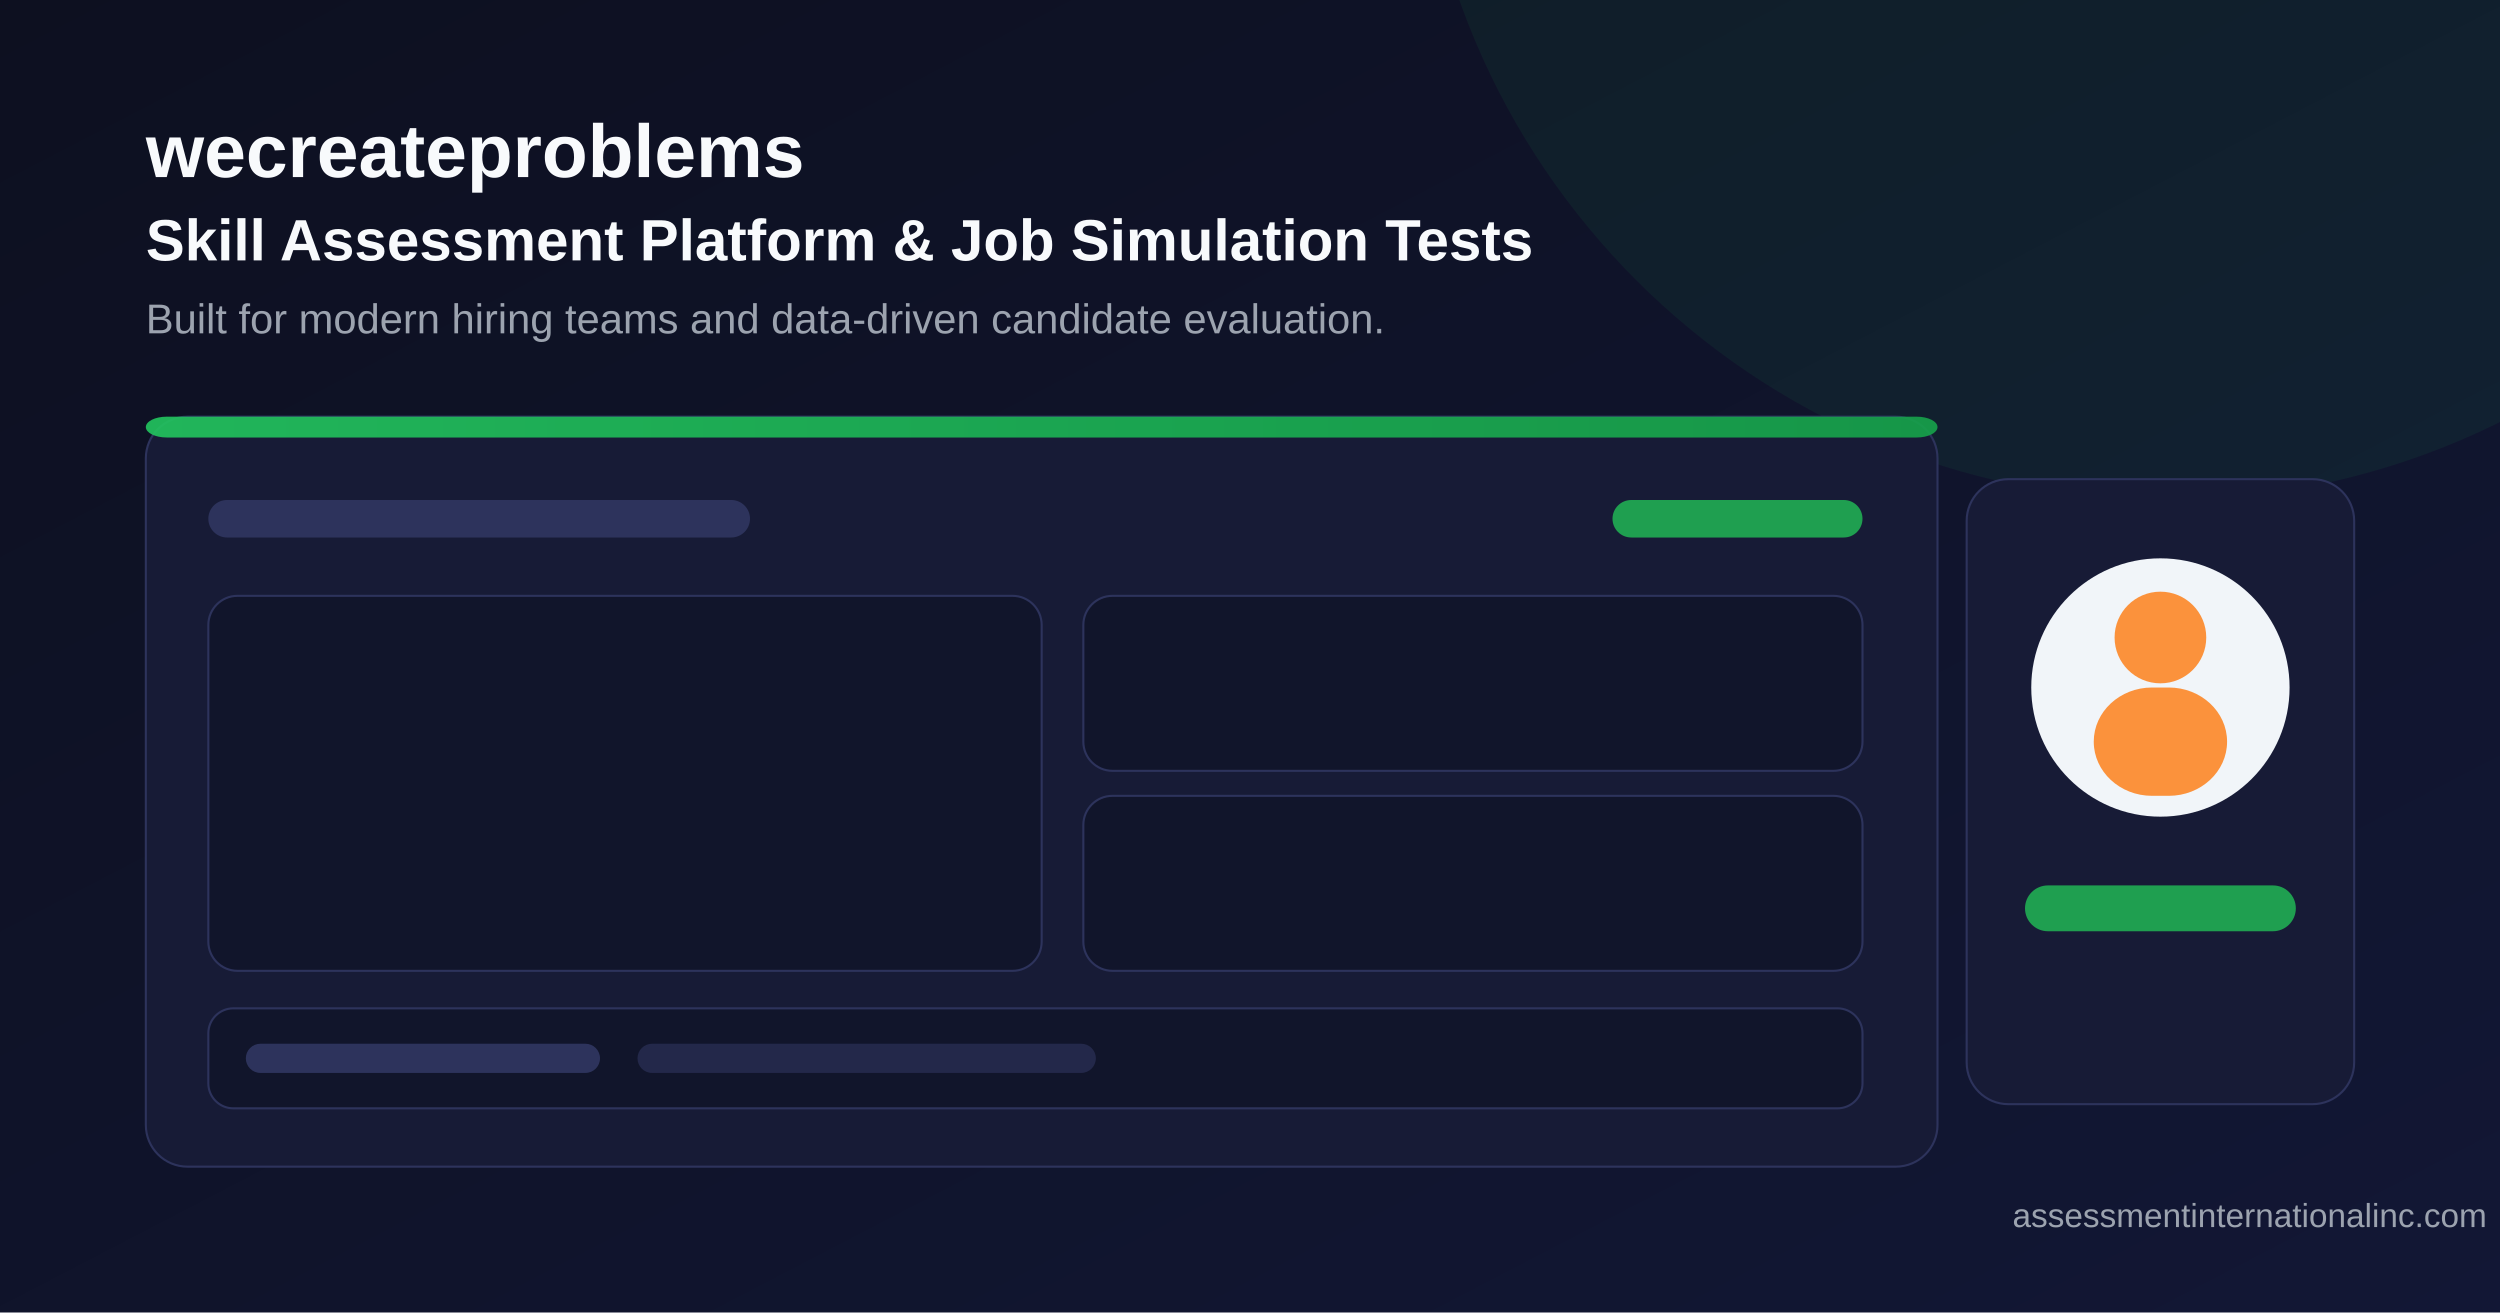
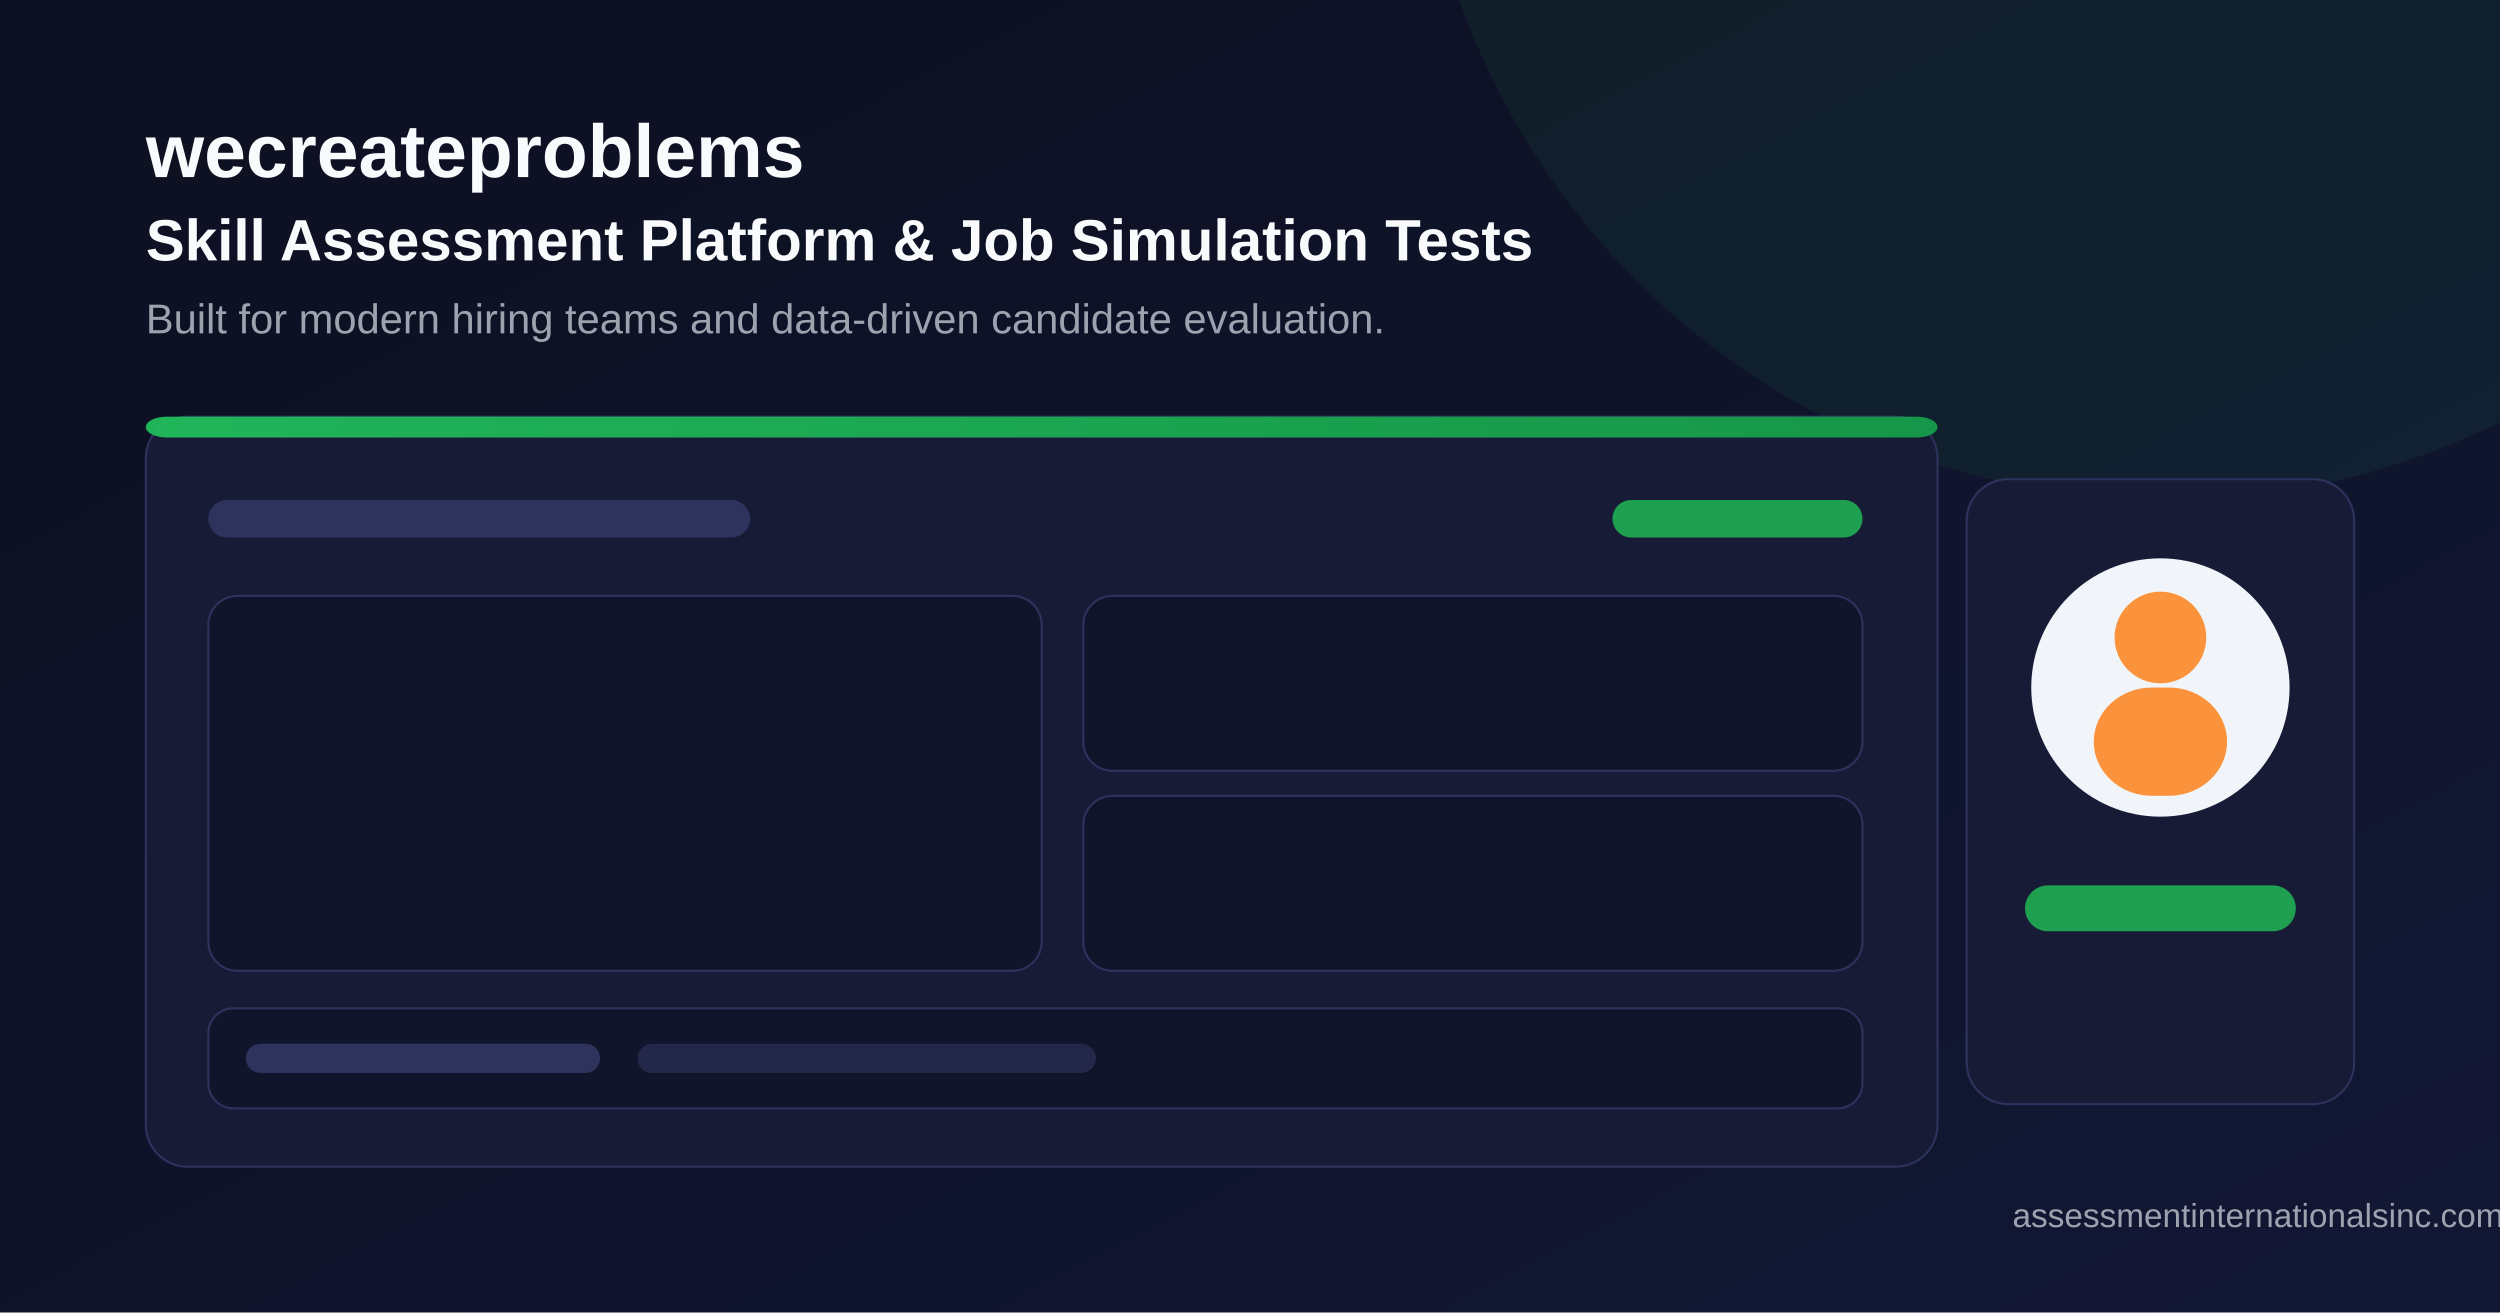
<svg xmlns="http://www.w3.org/2000/svg" width="1200" height="630" viewBox="0 0 1200 630" role="img" aria-label="wecreateproblems dashboard preview">
  <defs>
    <linearGradient id="bg" x1="0" y1="0" x2="1" y2="1">
      <stop offset="0%" stop-color="#0d1020" />
      <stop offset="100%" stop-color="#121735" />
    </linearGradient>
    <linearGradient id="accent" x1="0" y1="0" x2="1" y2="0">
      <stop offset="0%" stop-color="#22c55e" />
      <stop offset="100%" stop-color="#16a34a" />
    </linearGradient>
  </defs>
  <rect width="1200" height="630" fill="url(#bg)" />
  <circle cx="1040" cy="-120" r="360" fill="#22c55e" opacity="0.07" />
  <text x="70" y="85" font-family="DM Sans, Segoe UI, Arial, sans-serif" font-size="36" font-weight="700" fill="#f8fafc">wecreateproblems</text>
  <text x="70" y="125" font-family="DM Sans, Segoe UI, Arial, sans-serif" font-size="28" font-weight="700" fill="#f8fafc">Skill Assessment Platform &amp; Job Simulation Tests</text>
  <text x="70" y="160" font-family="DM Sans, Segoe UI, Arial, sans-serif" font-size="20" fill="#9ca3af">Built for modern hiring teams and data-driven candidate evaluation.</text>
  <rect x="70" y="200" width="860" height="360" rx="20" fill="#171b36" stroke="#2d335c" />
  <rect x="70" y="200" width="860" height="10" rx="10" fill="url(#accent)" opacity="0.9" />
  <rect x="100" y="240" width="260" height="18" rx="9" fill="#2d335c" />
  <rect x="774" y="240" width="120" height="18" rx="9" fill="#1f9f50" />
  <rect x="100" y="286" width="400" height="180" rx="14" fill="#11152b" stroke="#2d335c" />
  <rect x="520" y="286" width="374" height="84" rx="14" fill="#11152b" stroke="#2d335c" />
  <rect x="520" y="382" width="374" height="84" rx="14" fill="#11152b" stroke="#2d335c" />
  <rect x="100" y="484" width="794" height="48" rx="12" fill="#11152b" stroke="#2d335c" />
  <rect x="118" y="501" width="170" height="14" rx="7" fill="#2d335c" />
  <rect x="306" y="501" width="220" height="14" rx="7" fill="#23284a" />
  <rect x="944" y="230" width="186" height="300" rx="20" fill="#171b36" stroke="#2d335c" />
  <circle cx="1037" cy="330" r="62" fill="#f1f5f9" />
  <circle cx="1037" cy="306" r="22" fill="#fb923c" />
  <rect x="1005" y="330" width="64" height="52" rx="28" fill="#fb923c" />
  <rect x="972" y="425" width="130" height="22" rx="11" fill="#1f9f50" />
-   <text x="966" y="589" font-family="DM Sans, Segoe UI, Arial, sans-serif" font-size="16" fill="#9ca3af">assessmentinternationalinc.com</text>
+   <text x="966" y="589" font-family="DM Sans, Segoe UI, Arial, sans-serif" font-size="16" fill="#9ca3af">assessmentinternationalsinc.com</text>
</svg>
